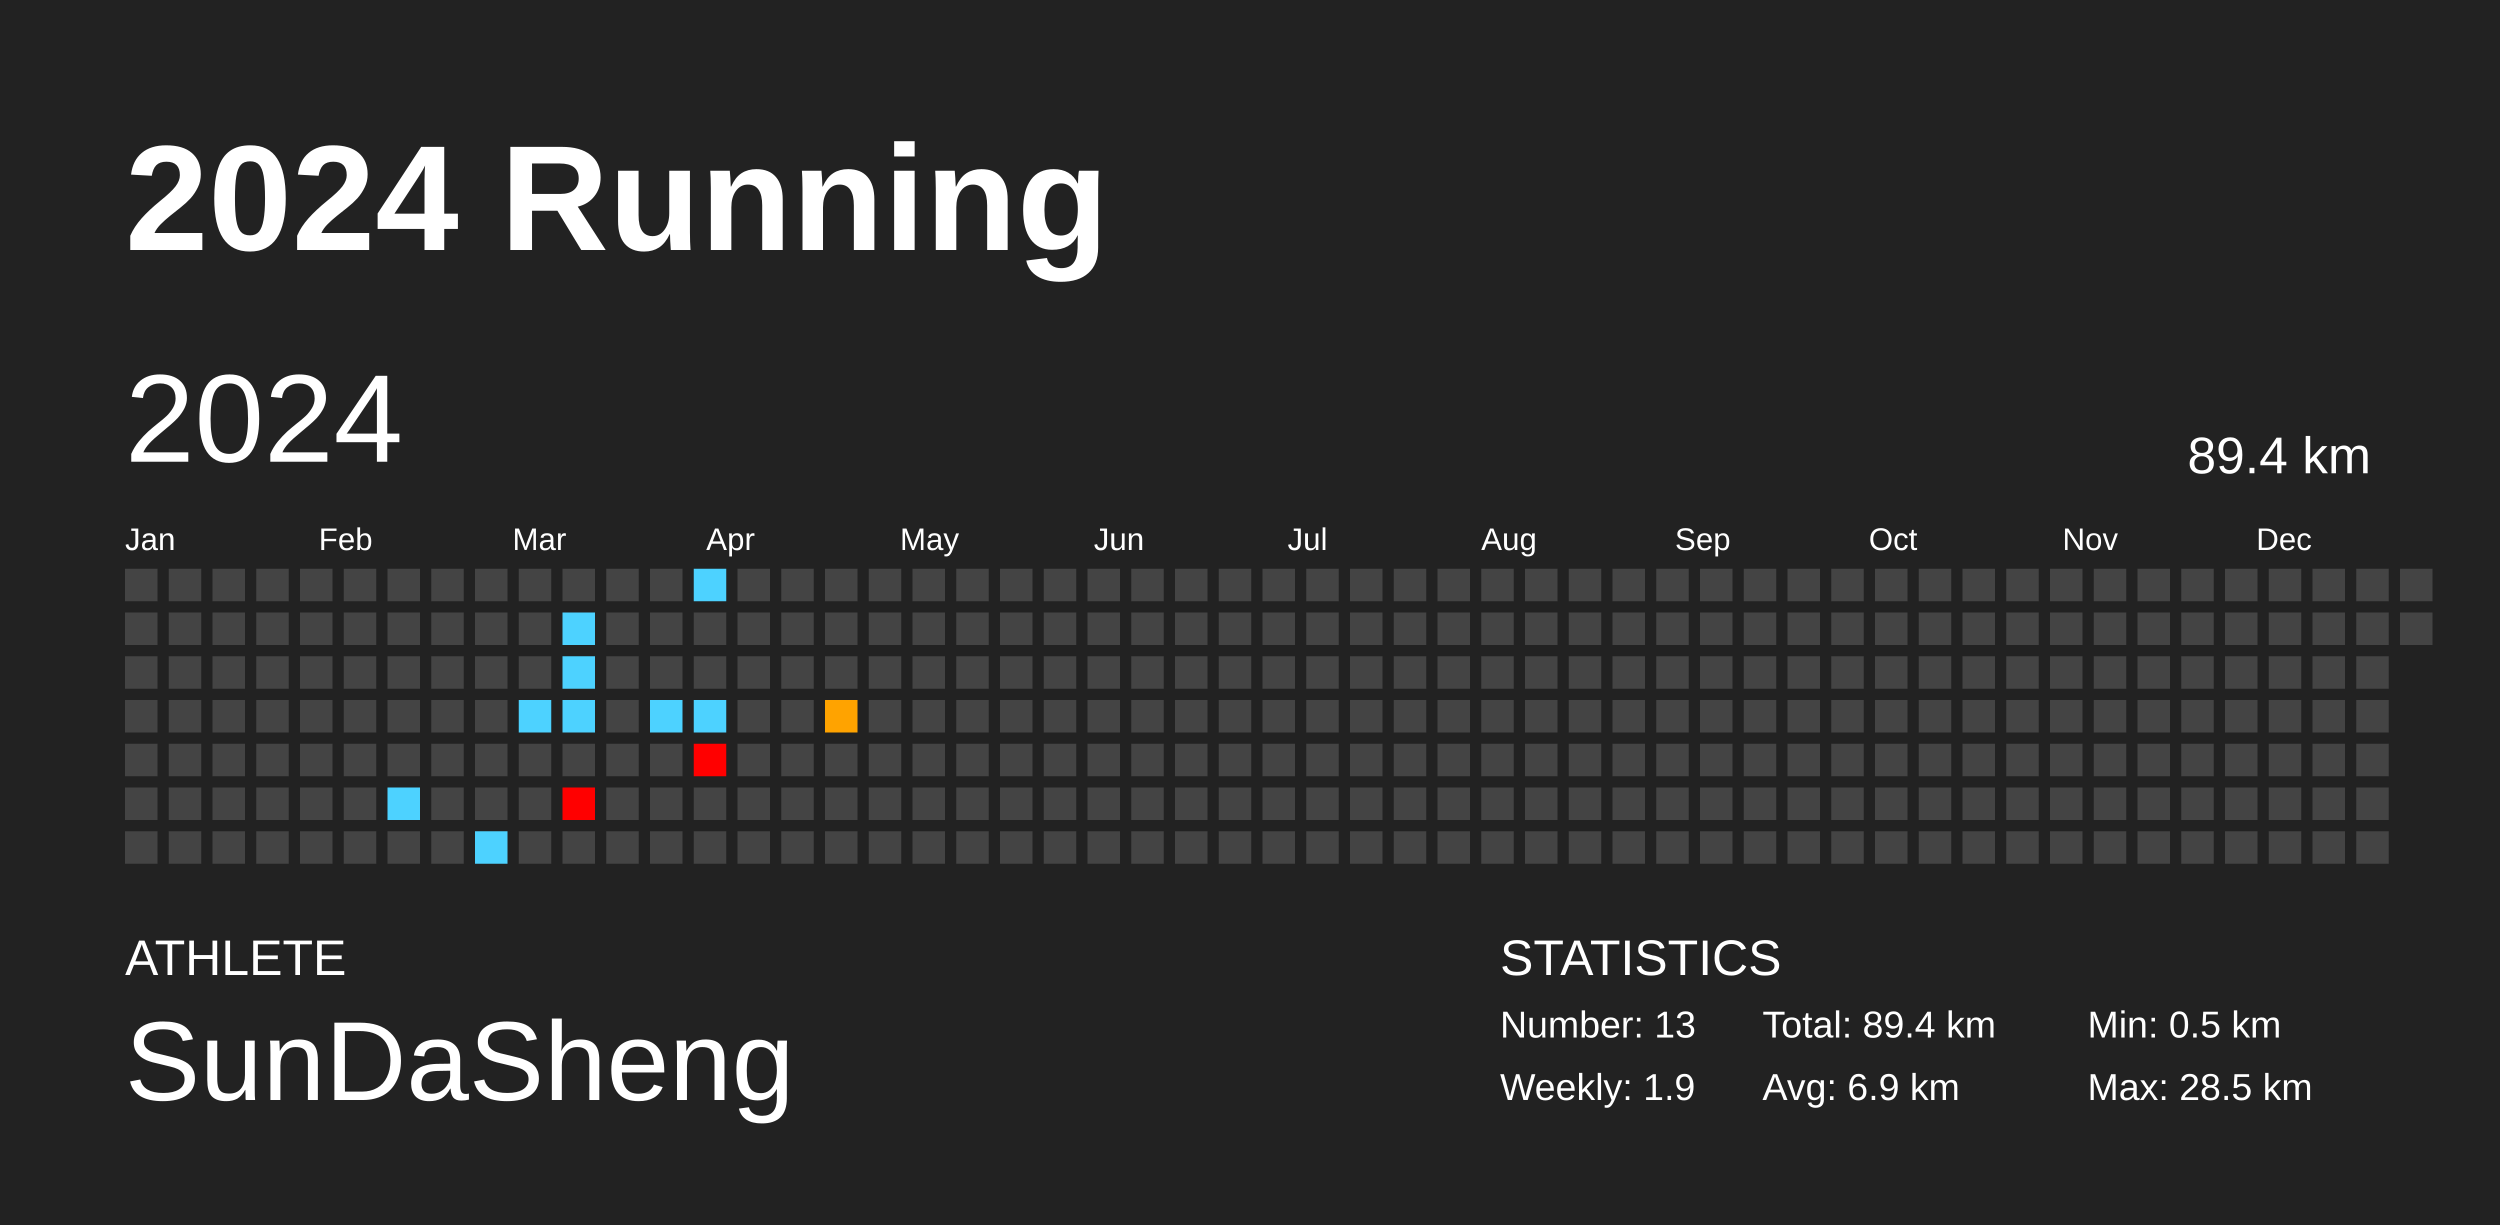
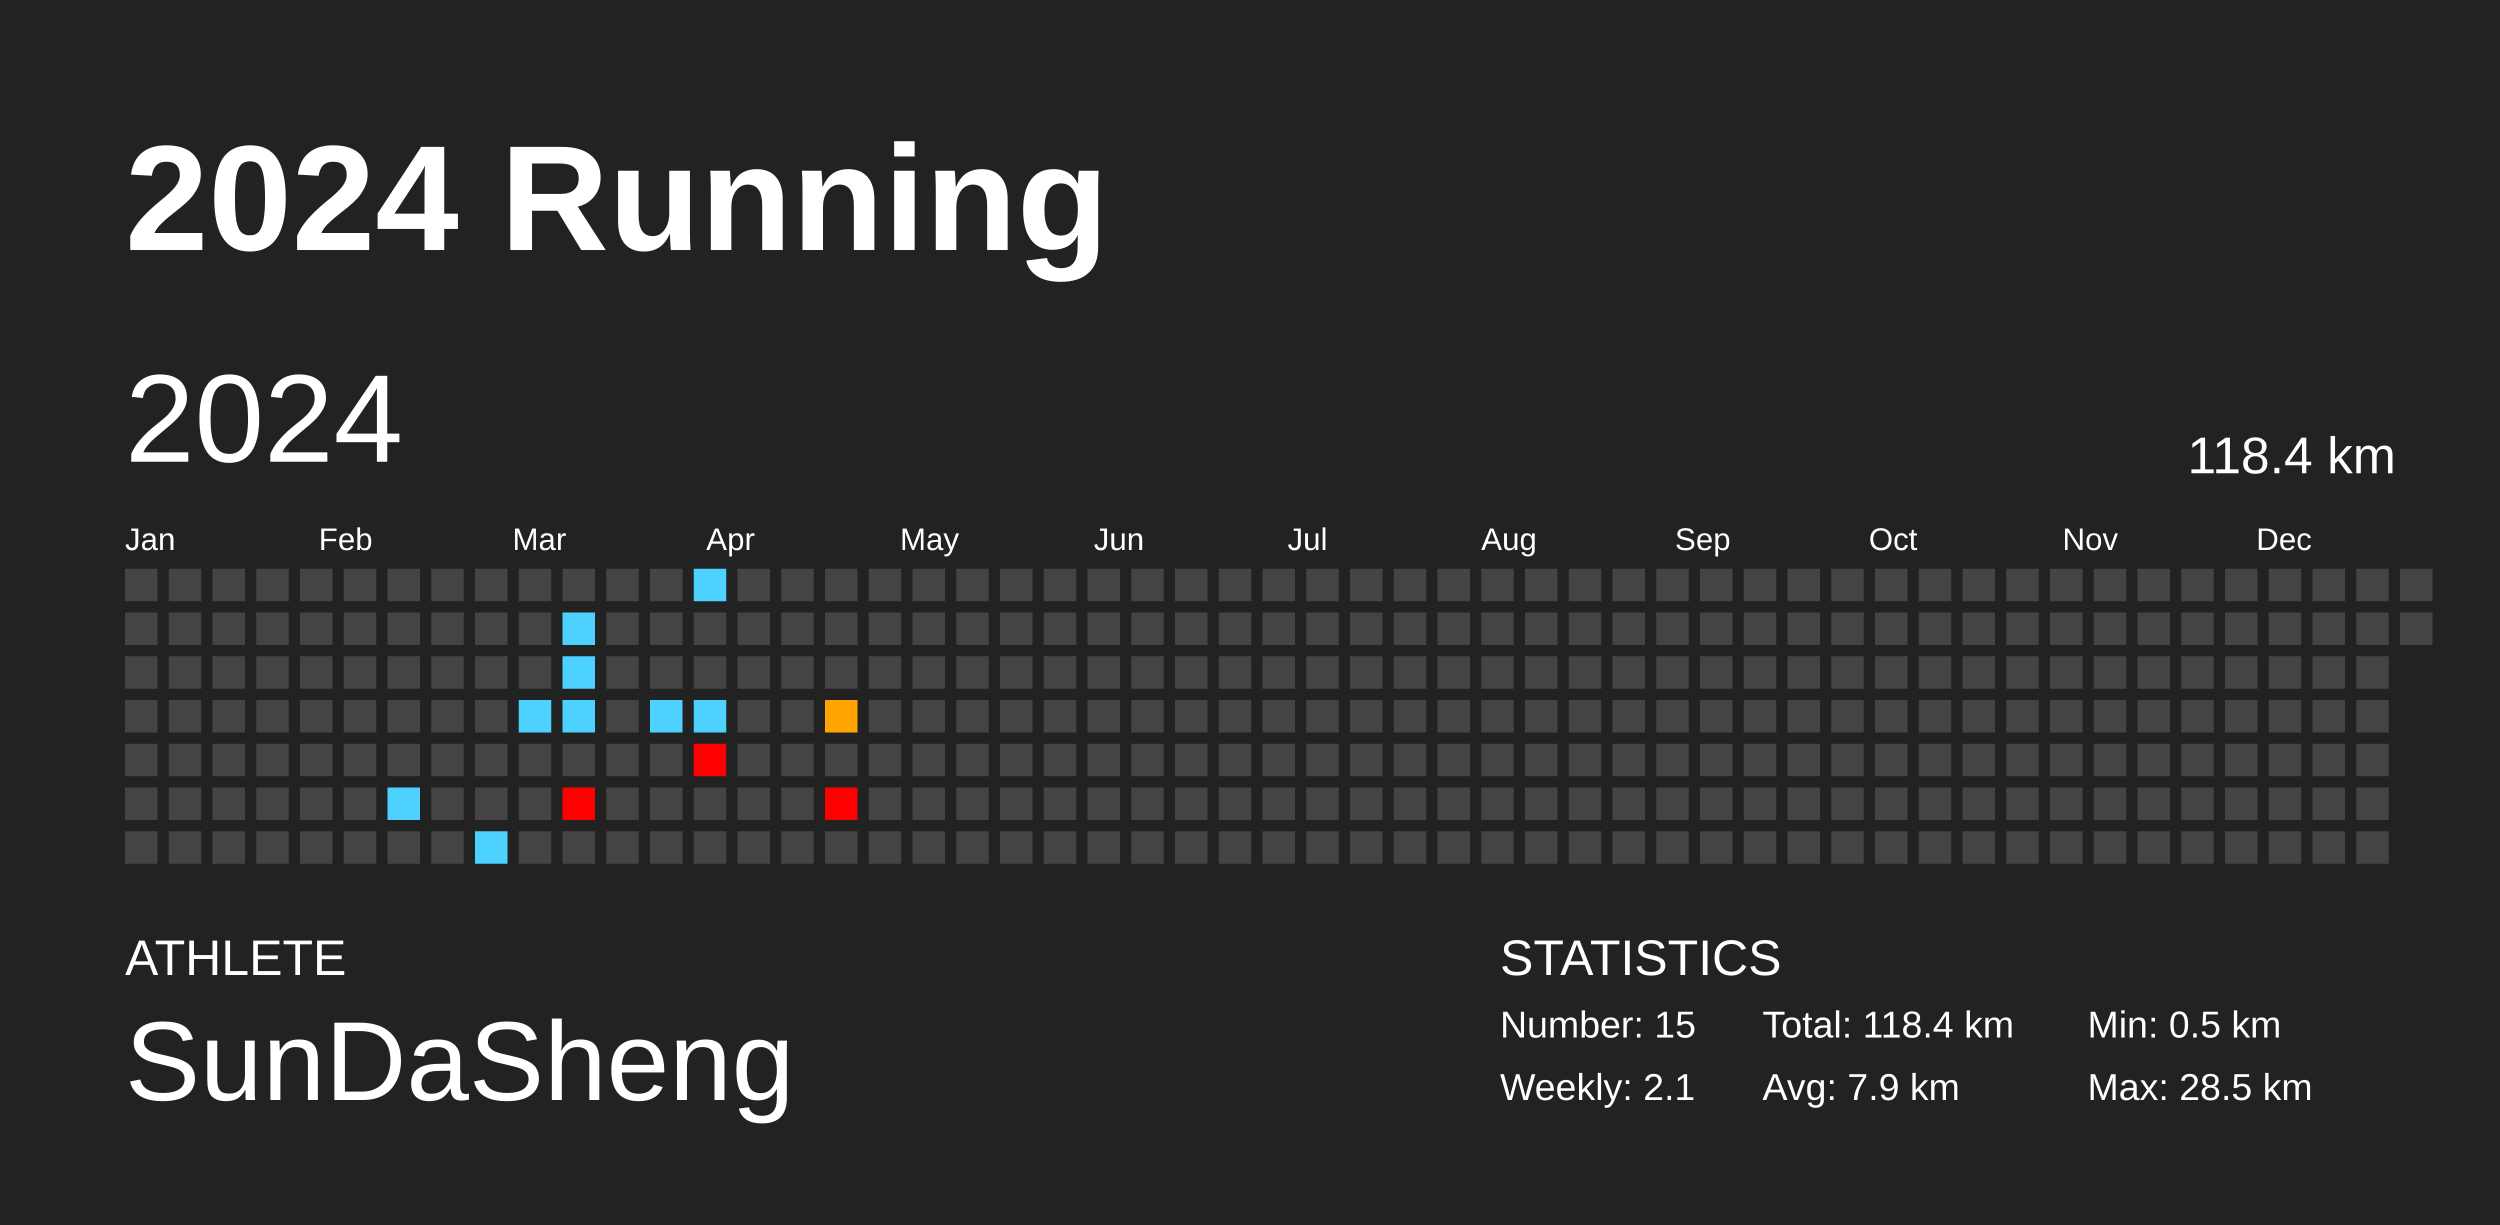
<svg xmlns="http://www.w3.org/2000/svg" baseProfile="full" height="98mm" version="1.1" viewBox="0,0,200,98" width="200mm">
  <defs />
  <rect fill="#222222" height="98" width="200" x="0" y="0" />
  <text fill="#FFFFFF" style="font-size:12px; font-family:Arial; font-weight:bold;" x="10" y="20">2024 Running</text>
  <text fill="#FFFFFF" style="font-size:4px; font-family:Arial" x="10" y="78">ATHLETE</text>
  <text fill="#FFFFFF" style="font-size:9px; font-family:Arial" x="10" y="88">SunDaSheng</text>
  <text fill="#FFFFFF" style="font-size:4px; font-family:Arial" x="120" y="78">STATISTICS</text>
-   <text fill="#FFFFFF" style="font-size:3px; font-family:Arial" x="120" y="83">Number: 13</text>
-   <text fill="#FFFFFF" style="font-size:3px; font-family:Arial" x="120" y="88">Weekly: 1.9</text>
-   <text fill="#FFFFFF" style="font-size:3px; font-family:Arial" x="141" y="83">Total: 89.4 km</text>
-   <text fill="#FFFFFF" style="font-size:3px; font-family:Arial" x="141" y="88">Avg: 6.9 km</text>
+   <text fill="#FFFFFF" style="font-size:3px; font-family:Arial" x="120" y="83">Number: 15</text>
+   <text fill="#FFFFFF" style="font-size:3px; font-family:Arial" x="120" y="88">Weekly: 2.1</text>
+   <text fill="#FFFFFF" style="font-size:3px; font-family:Arial" x="141" y="83">Total: 118.4 km</text>
+   <text fill="#FFFFFF" style="font-size:3px; font-family:Arial" x="141" y="88">Avg: 7.9 km</text>
  <text fill="#FFFFFF" style="font-size:3px; font-family:Arial" x="167" y="83">Min: 0.5 km</text>
  <text fill="#FFFFFF" style="font-size:3px; font-family:Arial" x="167" y="88">Max: 28.5 km</text>
  <text dominant-baseline="hanging" fill="#FFFFFF" style="font-size:10.0px; font-family:Arial;" x="10" y="30">2024</text>
-   <text dominant-baseline="hanging" fill="#FFFFFF" style="font-size:4.125px; font-family:Arial;" x="175" y="35">89.4 km</text>
+   <text dominant-baseline="hanging" fill="#FFFFFF" style="font-size:4.125px; font-family:Arial;" x="175" y="35">118.4 km</text>
  <text fill="#FFFFFF" style="font-size:2.5px; font-family:Arial" x="10.0" y="44">Jan</text>
  <text fill="#FFFFFF" style="font-size:2.5px; font-family:Arial" x="25.5" y="44">Feb</text>
  <text fill="#FFFFFF" style="font-size:2.5px; font-family:Arial" x="41.0" y="44">Mar</text>
  <text fill="#FFFFFF" style="font-size:2.5px; font-family:Arial" x="56.5" y="44">Apr</text>
  <text fill="#FFFFFF" style="font-size:2.5px; font-family:Arial" x="72.0" y="44">May</text>
  <text fill="#FFFFFF" style="font-size:2.5px; font-family:Arial" x="87.5" y="44">Jun</text>
  <text fill="#FFFFFF" style="font-size:2.5px; font-family:Arial" x="103.0" y="44">Jul</text>
  <text fill="#FFFFFF" style="font-size:2.5px; font-family:Arial" x="118.5" y="44">Aug</text>
  <text fill="#FFFFFF" style="font-size:2.5px; font-family:Arial" x="134.0" y="44">Sep</text>
  <text fill="#FFFFFF" style="font-size:2.5px; font-family:Arial" x="149.5" y="44">Oct</text>
  <text fill="#FFFFFF" style="font-size:2.5px; font-family:Arial" x="165.0" y="44">Nov</text>
  <text fill="#FFFFFF" style="font-size:2.5px; font-family:Arial" x="180.5" y="44">Dec</text>
  <rect fill="#444444" height="2.6" width="2.6" x="10.0" y="45.5" />
  <rect fill="#444444" height="2.6" width="2.6" x="10.0" y="49.0" />
  <rect fill="#444444" height="2.6" width="2.6" x="10.0" y="52.5" />
  <rect fill="#444444" height="2.6" width="2.6" x="10.0" y="56.0" />
  <rect fill="#444444" height="2.6" width="2.6" x="10.0" y="59.5" />
  <rect fill="#444444" height="2.6" width="2.6" x="10.0" y="63.0" />
  <rect fill="#444444" height="2.6" width="2.6" x="10.0" y="66.5" />
  <rect fill="#444444" height="2.6" width="2.6" x="13.5" y="45.5" />
  <rect fill="#444444" height="2.6" width="2.6" x="13.5" y="49.0" />
  <rect fill="#444444" height="2.6" width="2.6" x="13.5" y="52.5" />
  <rect fill="#444444" height="2.6" width="2.6" x="13.5" y="56.0" />
  <rect fill="#444444" height="2.6" width="2.6" x="13.5" y="59.5" />
  <rect fill="#444444" height="2.6" width="2.6" x="13.5" y="63.0" />
  <rect fill="#444444" height="2.6" width="2.6" x="13.5" y="66.5" />
  <rect fill="#444444" height="2.6" width="2.6" x="17.0" y="45.5" />
  <rect fill="#444444" height="2.6" width="2.6" x="17.0" y="49.0" />
  <rect fill="#444444" height="2.6" width="2.6" x="17.0" y="52.5" />
  <rect fill="#444444" height="2.6" width="2.6" x="17.0" y="56.0" />
  <rect fill="#444444" height="2.6" width="2.6" x="17.0" y="59.5" />
  <rect fill="#444444" height="2.6" width="2.6" x="17.0" y="63.0" />
  <rect fill="#444444" height="2.6" width="2.6" x="17.0" y="66.5" />
  <rect fill="#444444" height="2.6" width="2.6" x="20.5" y="45.5" />
  <rect fill="#444444" height="2.6" width="2.6" x="20.5" y="49.0" />
  <rect fill="#444444" height="2.6" width="2.6" x="20.5" y="52.5" />
  <rect fill="#444444" height="2.6" width="2.6" x="20.5" y="56.0" />
  <rect fill="#444444" height="2.6" width="2.6" x="20.5" y="59.5" />
  <rect fill="#444444" height="2.6" width="2.6" x="20.5" y="63.0" />
  <rect fill="#444444" height="2.6" width="2.6" x="20.5" y="66.5" />
  <rect fill="#444444" height="2.6" width="2.6" x="24.0" y="45.5" />
  <rect fill="#444444" height="2.6" width="2.6" x="24.0" y="49.0" />
  <rect fill="#444444" height="2.6" width="2.6" x="24.0" y="52.5" />
  <rect fill="#444444" height="2.6" width="2.6" x="24.0" y="56.0" />
  <rect fill="#444444" height="2.6" width="2.6" x="24.0" y="59.5" />
  <rect fill="#444444" height="2.6" width="2.6" x="24.0" y="63.0" />
  <rect fill="#444444" height="2.6" width="2.6" x="24.0" y="66.5" />
  <rect fill="#444444" height="2.6" width="2.6" x="27.5" y="45.5" />
  <rect fill="#444444" height="2.6" width="2.6" x="27.5" y="49.0" />
  <rect fill="#444444" height="2.6" width="2.6" x="27.5" y="52.5" />
  <rect fill="#444444" height="2.6" width="2.6" x="27.5" y="56.0" />
  <rect fill="#444444" height="2.6" width="2.6" x="27.5" y="59.5" />
  <rect fill="#444444" height="2.6" width="2.6" x="27.5" y="63.0" />
  <rect fill="#444444" height="2.6" width="2.6" x="27.5" y="66.5" />
  <rect fill="#444444" height="2.6" width="2.6" x="31.0" y="45.5" />
  <rect fill="#444444" height="2.6" width="2.6" x="31.0" y="49.0" />
  <rect fill="#444444" height="2.6" width="2.6" x="31.0" y="52.5" />
  <rect fill="#444444" height="2.6" width="2.6" x="31.0" y="56.0" />
  <rect fill="#444444" height="2.6" width="2.6" x="31.0" y="59.5" />
  <rect fill="#4dd2ff" height="2.6" width="2.6" x="31.0" y="63.0" />
  <rect fill="#444444" height="2.6" width="2.6" x="31.0" y="66.5" />
  <rect fill="#444444" height="2.6" width="2.6" x="34.5" y="45.5" />
  <rect fill="#444444" height="2.6" width="2.6" x="34.5" y="49.0" />
  <rect fill="#444444" height="2.6" width="2.6" x="34.5" y="52.5" />
  <rect fill="#444444" height="2.6" width="2.6" x="34.5" y="56.0" />
  <rect fill="#444444" height="2.6" width="2.6" x="34.5" y="59.5" />
  <rect fill="#444444" height="2.6" width="2.6" x="34.5" y="63.0" />
  <rect fill="#444444" height="2.6" width="2.6" x="34.5" y="66.5" />
  <rect fill="#444444" height="2.6" width="2.6" x="38.0" y="45.5" />
  <rect fill="#444444" height="2.6" width="2.6" x="38.0" y="49.0" />
  <rect fill="#444444" height="2.6" width="2.6" x="38.0" y="52.5" />
  <rect fill="#444444" height="2.6" width="2.6" x="38.0" y="56.0" />
  <rect fill="#444444" height="2.6" width="2.6" x="38.0" y="59.5" />
  <rect fill="#444444" height="2.6" width="2.6" x="38.0" y="63.0" />
  <rect fill="#4dd2ff" height="2.6" width="2.6" x="38.0" y="66.5" />
  <rect fill="#444444" height="2.6" width="2.6" x="41.5" y="45.5" />
  <rect fill="#444444" height="2.6" width="2.6" x="41.5" y="49.0" />
  <rect fill="#444444" height="2.6" width="2.6" x="41.5" y="52.5" />
  <rect fill="#4dd2ff" height="2.6" width="2.6" x="41.5" y="56.0" />
  <rect fill="#444444" height="2.6" width="2.6" x="41.5" y="59.5" />
  <rect fill="#444444" height="2.6" width="2.6" x="41.5" y="63.0" />
  <rect fill="#444444" height="2.6" width="2.6" x="41.5" y="66.5" />
  <rect fill="#444444" height="2.6" width="2.6" x="45.0" y="45.5" />
  <rect fill="#4dd2ff" height="2.6" width="2.6" x="45.0" y="49.0" />
  <rect fill="#4dd2ff" height="2.6" width="2.6" x="45.0" y="52.5" />
  <rect fill="#4dd2ff" height="2.6" width="2.6" x="45.0" y="56.0" />
  <rect fill="#444444" height="2.6" width="2.6" x="45.0" y="59.5" />
  <rect fill="red" height="2.6" width="2.6" x="45.0" y="63.0" />
  <rect fill="#444444" height="2.6" width="2.6" x="45.0" y="66.5" />
  <rect fill="#444444" height="2.6" width="2.6" x="48.5" y="45.5" />
  <rect fill="#444444" height="2.6" width="2.6" x="48.5" y="49.0" />
  <rect fill="#444444" height="2.6" width="2.6" x="48.5" y="52.5" />
  <rect fill="#444444" height="2.6" width="2.6" x="48.5" y="56.0" />
  <rect fill="#444444" height="2.6" width="2.6" x="48.5" y="59.5" />
  <rect fill="#444444" height="2.6" width="2.6" x="48.5" y="63.0" />
  <rect fill="#444444" height="2.6" width="2.6" x="48.5" y="66.5" />
  <rect fill="#444444" height="2.6" width="2.6" x="52.0" y="45.5" />
  <rect fill="#444444" height="2.6" width="2.6" x="52.0" y="49.0" />
  <rect fill="#444444" height="2.6" width="2.6" x="52.0" y="52.5" />
  <rect fill="#4dd2ff" height="2.6" width="2.6" x="52.0" y="56.0" />
  <rect fill="#444444" height="2.6" width="2.6" x="52.0" y="59.5" />
  <rect fill="#444444" height="2.6" width="2.6" x="52.0" y="63.0" />
  <rect fill="#444444" height="2.6" width="2.6" x="52.0" y="66.5" />
  <rect fill="#4dd2ff" height="2.6" width="2.6" x="55.5" y="45.5" />
  <rect fill="#444444" height="2.6" width="2.6" x="55.5" y="49.0" />
  <rect fill="#444444" height="2.6" width="2.6" x="55.5" y="52.5" />
  <rect fill="#4dd2ff" height="2.6" width="2.6" x="55.5" y="56.0" />
  <rect fill="red" height="2.6" width="2.6" x="55.5" y="59.5" />
  <rect fill="#444444" height="2.6" width="2.6" x="55.5" y="63.0" />
  <rect fill="#444444" height="2.6" width="2.6" x="55.5" y="66.5" />
  <rect fill="#444444" height="2.6" width="2.6" x="59.0" y="45.5" />
  <rect fill="#444444" height="2.6" width="2.6" x="59.0" y="49.0" />
  <rect fill="#444444" height="2.6" width="2.6" x="59.0" y="52.5" />
  <rect fill="#444444" height="2.6" width="2.6" x="59.0" y="56.0" />
  <rect fill="#444444" height="2.6" width="2.6" x="59.0" y="59.5" />
  <rect fill="#444444" height="2.6" width="2.6" x="59.0" y="63.0" />
  <rect fill="#444444" height="2.6" width="2.6" x="59.0" y="66.5" />
  <rect fill="#444444" height="2.6" width="2.6" x="62.5" y="45.5" />
  <rect fill="#444444" height="2.6" width="2.6" x="62.5" y="49.0" />
  <rect fill="#444444" height="2.6" width="2.6" x="62.5" y="52.5" />
  <rect fill="#444444" height="2.6" width="2.6" x="62.5" y="56.0" />
  <rect fill="#444444" height="2.6" width="2.6" x="62.5" y="59.5" />
  <rect fill="#444444" height="2.6" width="2.6" x="62.5" y="63.0" />
  <rect fill="#444444" height="2.6" width="2.6" x="62.5" y="66.5" />
  <rect fill="#444444" height="2.6" width="2.6" x="66.0" y="45.5" />
  <rect fill="#444444" height="2.6" width="2.6" x="66.0" y="49.0" />
  <rect fill="#444444" height="2.6" width="2.6" x="66.0" y="52.5" />
-   <rect fill="#ffa300" height="2.6" width="2.6" x="66.0" y="56.0" />
+   <rect fill="#ffa400" height="2.6" width="2.6" x="66.0" y="56.0" />
  <rect fill="#444444" height="2.6" width="2.6" x="66.0" y="59.5" />
-   <rect fill="#444444" height="2.6" width="2.6" x="66.0" y="63.0" />
+   <rect fill="red" height="2.6" width="2.6" x="66.0" y="63.0" />
  <rect fill="#444444" height="2.6" width="2.6" x="66.0" y="66.5" />
  <rect fill="#444444" height="2.6" width="2.6" x="69.5" y="45.5" />
  <rect fill="#444444" height="2.6" width="2.6" x="69.5" y="49.0" />
  <rect fill="#444444" height="2.6" width="2.6" x="69.5" y="52.5" />
  <rect fill="#444444" height="2.6" width="2.6" x="69.5" y="56.0" />
  <rect fill="#444444" height="2.6" width="2.6" x="69.5" y="59.5" />
  <rect fill="#444444" height="2.6" width="2.6" x="69.5" y="63.0" />
  <rect fill="#444444" height="2.6" width="2.6" x="69.5" y="66.5" />
  <rect fill="#444444" height="2.6" width="2.6" x="73.0" y="45.5" />
  <rect fill="#444444" height="2.6" width="2.6" x="73.0" y="49.0" />
  <rect fill="#444444" height="2.6" width="2.6" x="73.0" y="52.5" />
  <rect fill="#444444" height="2.6" width="2.6" x="73.0" y="56.0" />
  <rect fill="#444444" height="2.6" width="2.6" x="73.0" y="59.5" />
  <rect fill="#444444" height="2.6" width="2.6" x="73.0" y="63.0" />
  <rect fill="#444444" height="2.6" width="2.6" x="73.0" y="66.5" />
  <rect fill="#444444" height="2.6" width="2.6" x="76.5" y="45.5" />
  <rect fill="#444444" height="2.6" width="2.6" x="76.5" y="49.0" />
  <rect fill="#444444" height="2.6" width="2.6" x="76.5" y="52.5" />
  <rect fill="#444444" height="2.6" width="2.6" x="76.5" y="56.0" />
  <rect fill="#444444" height="2.6" width="2.6" x="76.5" y="59.5" />
  <rect fill="#444444" height="2.6" width="2.6" x="76.5" y="63.0" />
  <rect fill="#444444" height="2.6" width="2.6" x="76.5" y="66.5" />
  <rect fill="#444444" height="2.6" width="2.6" x="80.0" y="45.5" />
  <rect fill="#444444" height="2.6" width="2.6" x="80.0" y="49.0" />
  <rect fill="#444444" height="2.6" width="2.6" x="80.0" y="52.5" />
  <rect fill="#444444" height="2.6" width="2.6" x="80.0" y="56.0" />
  <rect fill="#444444" height="2.6" width="2.6" x="80.0" y="59.5" />
  <rect fill="#444444" height="2.6" width="2.6" x="80.0" y="63.0" />
  <rect fill="#444444" height="2.6" width="2.6" x="80.0" y="66.5" />
  <rect fill="#444444" height="2.6" width="2.6" x="83.5" y="45.5" />
  <rect fill="#444444" height="2.6" width="2.6" x="83.5" y="49.0" />
  <rect fill="#444444" height="2.6" width="2.6" x="83.5" y="52.5" />
  <rect fill="#444444" height="2.6" width="2.6" x="83.5" y="56.0" />
  <rect fill="#444444" height="2.6" width="2.6" x="83.5" y="59.5" />
  <rect fill="#444444" height="2.6" width="2.6" x="83.5" y="63.0" />
  <rect fill="#444444" height="2.6" width="2.6" x="83.5" y="66.5" />
  <rect fill="#444444" height="2.6" width="2.6" x="87.0" y="45.5" />
  <rect fill="#444444" height="2.6" width="2.6" x="87.0" y="49.0" />
  <rect fill="#444444" height="2.6" width="2.6" x="87.0" y="52.5" />
  <rect fill="#444444" height="2.6" width="2.6" x="87.0" y="56.0" />
  <rect fill="#444444" height="2.6" width="2.6" x="87.0" y="59.5" />
  <rect fill="#444444" height="2.6" width="2.6" x="87.0" y="63.0" />
  <rect fill="#444444" height="2.6" width="2.6" x="87.0" y="66.5" />
  <rect fill="#444444" height="2.6" width="2.6" x="90.5" y="45.5" />
  <rect fill="#444444" height="2.6" width="2.6" x="90.5" y="49.0" />
  <rect fill="#444444" height="2.6" width="2.6" x="90.5" y="52.5" />
  <rect fill="#444444" height="2.6" width="2.6" x="90.5" y="56.0" />
  <rect fill="#444444" height="2.6" width="2.6" x="90.5" y="59.5" />
  <rect fill="#444444" height="2.6" width="2.6" x="90.5" y="63.0" />
  <rect fill="#444444" height="2.6" width="2.6" x="90.5" y="66.5" />
  <rect fill="#444444" height="2.6" width="2.6" x="94.0" y="45.5" />
  <rect fill="#444444" height="2.6" width="2.6" x="94.0" y="49.0" />
  <rect fill="#444444" height="2.6" width="2.6" x="94.0" y="52.5" />
  <rect fill="#444444" height="2.6" width="2.6" x="94.0" y="56.0" />
  <rect fill="#444444" height="2.6" width="2.6" x="94.0" y="59.5" />
  <rect fill="#444444" height="2.6" width="2.6" x="94.0" y="63.0" />
  <rect fill="#444444" height="2.6" width="2.6" x="94.0" y="66.5" />
  <rect fill="#444444" height="2.6" width="2.6" x="97.5" y="45.5" />
  <rect fill="#444444" height="2.6" width="2.6" x="97.5" y="49.0" />
  <rect fill="#444444" height="2.6" width="2.6" x="97.5" y="52.5" />
  <rect fill="#444444" height="2.6" width="2.6" x="97.5" y="56.0" />
  <rect fill="#444444" height="2.6" width="2.6" x="97.5" y="59.5" />
  <rect fill="#444444" height="2.6" width="2.6" x="97.5" y="63.0" />
  <rect fill="#444444" height="2.6" width="2.6" x="97.5" y="66.5" />
  <rect fill="#444444" height="2.6" width="2.6" x="101.0" y="45.5" />
  <rect fill="#444444" height="2.6" width="2.6" x="101.0" y="49.0" />
  <rect fill="#444444" height="2.6" width="2.6" x="101.0" y="52.5" />
  <rect fill="#444444" height="2.6" width="2.6" x="101.0" y="56.0" />
  <rect fill="#444444" height="2.6" width="2.6" x="101.0" y="59.5" />
  <rect fill="#444444" height="2.6" width="2.6" x="101.0" y="63.0" />
  <rect fill="#444444" height="2.6" width="2.6" x="101.0" y="66.5" />
  <rect fill="#444444" height="2.6" width="2.6" x="104.5" y="45.5" />
  <rect fill="#444444" height="2.6" width="2.6" x="104.5" y="49.0" />
  <rect fill="#444444" height="2.6" width="2.6" x="104.5" y="52.5" />
  <rect fill="#444444" height="2.6" width="2.6" x="104.5" y="56.0" />
  <rect fill="#444444" height="2.6" width="2.6" x="104.5" y="59.5" />
  <rect fill="#444444" height="2.6" width="2.6" x="104.5" y="63.0" />
  <rect fill="#444444" height="2.6" width="2.6" x="104.5" y="66.5" />
  <rect fill="#444444" height="2.6" width="2.6" x="108.0" y="45.5" />
  <rect fill="#444444" height="2.6" width="2.6" x="108.0" y="49.0" />
  <rect fill="#444444" height="2.6" width="2.6" x="108.0" y="52.5" />
  <rect fill="#444444" height="2.6" width="2.6" x="108.0" y="56.0" />
  <rect fill="#444444" height="2.6" width="2.6" x="108.0" y="59.5" />
  <rect fill="#444444" height="2.6" width="2.6" x="108.0" y="63.0" />
  <rect fill="#444444" height="2.6" width="2.6" x="108.0" y="66.5" />
  <rect fill="#444444" height="2.6" width="2.6" x="111.5" y="45.5" />
  <rect fill="#444444" height="2.6" width="2.6" x="111.5" y="49.0" />
  <rect fill="#444444" height="2.6" width="2.6" x="111.5" y="52.5" />
  <rect fill="#444444" height="2.6" width="2.6" x="111.5" y="56.0" />
  <rect fill="#444444" height="2.6" width="2.6" x="111.5" y="59.5" />
  <rect fill="#444444" height="2.6" width="2.6" x="111.5" y="63.0" />
  <rect fill="#444444" height="2.6" width="2.6" x="111.5" y="66.5" />
  <rect fill="#444444" height="2.6" width="2.6" x="115.0" y="45.5" />
  <rect fill="#444444" height="2.6" width="2.6" x="115.0" y="49.0" />
  <rect fill="#444444" height="2.6" width="2.6" x="115.0" y="52.5" />
  <rect fill="#444444" height="2.6" width="2.6" x="115.0" y="56.0" />
  <rect fill="#444444" height="2.6" width="2.6" x="115.0" y="59.5" />
  <rect fill="#444444" height="2.6" width="2.6" x="115.0" y="63.0" />
  <rect fill="#444444" height="2.6" width="2.6" x="115.0" y="66.5" />
  <rect fill="#444444" height="2.6" width="2.6" x="118.5" y="45.5" />
  <rect fill="#444444" height="2.6" width="2.6" x="118.5" y="49.0" />
  <rect fill="#444444" height="2.6" width="2.6" x="118.5" y="52.5" />
  <rect fill="#444444" height="2.6" width="2.6" x="118.5" y="56.0" />
  <rect fill="#444444" height="2.6" width="2.6" x="118.5" y="59.5" />
  <rect fill="#444444" height="2.6" width="2.6" x="118.5" y="63.0" />
  <rect fill="#444444" height="2.6" width="2.6" x="118.5" y="66.5" />
  <rect fill="#444444" height="2.6" width="2.6" x="122.0" y="45.5" />
  <rect fill="#444444" height="2.6" width="2.6" x="122.0" y="49.0" />
  <rect fill="#444444" height="2.6" width="2.6" x="122.0" y="52.5" />
  <rect fill="#444444" height="2.6" width="2.6" x="122.0" y="56.0" />
  <rect fill="#444444" height="2.6" width="2.6" x="122.0" y="59.5" />
  <rect fill="#444444" height="2.6" width="2.6" x="122.0" y="63.0" />
  <rect fill="#444444" height="2.6" width="2.6" x="122.0" y="66.5" />
  <rect fill="#444444" height="2.6" width="2.6" x="125.5" y="45.5" />
  <rect fill="#444444" height="2.6" width="2.6" x="125.5" y="49.0" />
  <rect fill="#444444" height="2.6" width="2.6" x="125.5" y="52.5" />
  <rect fill="#444444" height="2.6" width="2.6" x="125.5" y="56.0" />
  <rect fill="#444444" height="2.6" width="2.6" x="125.5" y="59.5" />
  <rect fill="#444444" height="2.6" width="2.6" x="125.5" y="63.0" />
  <rect fill="#444444" height="2.6" width="2.6" x="125.5" y="66.5" />
  <rect fill="#444444" height="2.6" width="2.6" x="129.0" y="45.5" />
  <rect fill="#444444" height="2.6" width="2.6" x="129.0" y="49.0" />
  <rect fill="#444444" height="2.6" width="2.6" x="129.0" y="52.5" />
  <rect fill="#444444" height="2.6" width="2.6" x="129.0" y="56.0" />
  <rect fill="#444444" height="2.6" width="2.6" x="129.0" y="59.5" />
  <rect fill="#444444" height="2.6" width="2.6" x="129.0" y="63.0" />
  <rect fill="#444444" height="2.6" width="2.6" x="129.0" y="66.5" />
  <rect fill="#444444" height="2.6" width="2.6" x="132.5" y="45.5" />
  <rect fill="#444444" height="2.6" width="2.6" x="132.5" y="49.0" />
  <rect fill="#444444" height="2.6" width="2.6" x="132.5" y="52.5" />
  <rect fill="#444444" height="2.6" width="2.6" x="132.5" y="56.0" />
  <rect fill="#444444" height="2.6" width="2.6" x="132.5" y="59.5" />
  <rect fill="#444444" height="2.6" width="2.6" x="132.5" y="63.0" />
  <rect fill="#444444" height="2.6" width="2.6" x="132.5" y="66.5" />
  <rect fill="#444444" height="2.6" width="2.6" x="136.0" y="45.5" />
  <rect fill="#444444" height="2.6" width="2.6" x="136.0" y="49.0" />
  <rect fill="#444444" height="2.6" width="2.6" x="136.0" y="52.5" />
  <rect fill="#444444" height="2.6" width="2.6" x="136.0" y="56.0" />
  <rect fill="#444444" height="2.6" width="2.6" x="136.0" y="59.5" />
  <rect fill="#444444" height="2.6" width="2.6" x="136.0" y="63.0" />
  <rect fill="#444444" height="2.6" width="2.6" x="136.0" y="66.5" />
  <rect fill="#444444" height="2.6" width="2.6" x="139.5" y="45.5" />
  <rect fill="#444444" height="2.6" width="2.6" x="139.5" y="49.0" />
  <rect fill="#444444" height="2.6" width="2.6" x="139.5" y="52.5" />
  <rect fill="#444444" height="2.6" width="2.6" x="139.5" y="56.0" />
  <rect fill="#444444" height="2.6" width="2.6" x="139.5" y="59.5" />
  <rect fill="#444444" height="2.6" width="2.6" x="139.5" y="63.0" />
  <rect fill="#444444" height="2.6" width="2.6" x="139.5" y="66.5" />
  <rect fill="#444444" height="2.6" width="2.6" x="143.0" y="45.5" />
  <rect fill="#444444" height="2.6" width="2.6" x="143.0" y="49.0" />
  <rect fill="#444444" height="2.6" width="2.6" x="143.0" y="52.5" />
  <rect fill="#444444" height="2.6" width="2.6" x="143.0" y="56.0" />
  <rect fill="#444444" height="2.6" width="2.6" x="143.0" y="59.5" />
  <rect fill="#444444" height="2.6" width="2.6" x="143.0" y="63.0" />
  <rect fill="#444444" height="2.6" width="2.6" x="143.0" y="66.5" />
  <rect fill="#444444" height="2.6" width="2.6" x="146.5" y="45.5" />
  <rect fill="#444444" height="2.6" width="2.6" x="146.5" y="49.0" />
  <rect fill="#444444" height="2.6" width="2.6" x="146.5" y="52.5" />
  <rect fill="#444444" height="2.6" width="2.6" x="146.5" y="56.0" />
  <rect fill="#444444" height="2.6" width="2.6" x="146.5" y="59.5" />
  <rect fill="#444444" height="2.6" width="2.6" x="146.5" y="63.0" />
  <rect fill="#444444" height="2.6" width="2.6" x="146.5" y="66.5" />
  <rect fill="#444444" height="2.6" width="2.6" x="150.0" y="45.5" />
  <rect fill="#444444" height="2.6" width="2.6" x="150.0" y="49.0" />
  <rect fill="#444444" height="2.6" width="2.6" x="150.0" y="52.5" />
  <rect fill="#444444" height="2.6" width="2.6" x="150.0" y="56.0" />
  <rect fill="#444444" height="2.6" width="2.6" x="150.0" y="59.5" />
  <rect fill="#444444" height="2.6" width="2.6" x="150.0" y="63.0" />
  <rect fill="#444444" height="2.6" width="2.6" x="150.0" y="66.5" />
  <rect fill="#444444" height="2.6" width="2.6" x="153.5" y="45.5" />
  <rect fill="#444444" height="2.6" width="2.6" x="153.5" y="49.0" />
  <rect fill="#444444" height="2.6" width="2.6" x="153.5" y="52.5" />
  <rect fill="#444444" height="2.6" width="2.6" x="153.5" y="56.0" />
  <rect fill="#444444" height="2.6" width="2.6" x="153.5" y="59.5" />
  <rect fill="#444444" height="2.6" width="2.6" x="153.5" y="63.0" />
  <rect fill="#444444" height="2.6" width="2.6" x="153.5" y="66.5" />
  <rect fill="#444444" height="2.6" width="2.6" x="157.0" y="45.5" />
  <rect fill="#444444" height="2.6" width="2.6" x="157.0" y="49.0" />
  <rect fill="#444444" height="2.6" width="2.6" x="157.0" y="52.5" />
  <rect fill="#444444" height="2.6" width="2.6" x="157.0" y="56.0" />
  <rect fill="#444444" height="2.6" width="2.6" x="157.0" y="59.5" />
  <rect fill="#444444" height="2.6" width="2.6" x="157.0" y="63.0" />
  <rect fill="#444444" height="2.6" width="2.6" x="157.0" y="66.5" />
  <rect fill="#444444" height="2.6" width="2.6" x="160.5" y="45.5" />
  <rect fill="#444444" height="2.6" width="2.6" x="160.5" y="49.0" />
  <rect fill="#444444" height="2.6" width="2.6" x="160.5" y="52.5" />
  <rect fill="#444444" height="2.6" width="2.6" x="160.5" y="56.0" />
  <rect fill="#444444" height="2.6" width="2.6" x="160.5" y="59.5" />
  <rect fill="#444444" height="2.6" width="2.6" x="160.5" y="63.0" />
  <rect fill="#444444" height="2.6" width="2.6" x="160.5" y="66.5" />
  <rect fill="#444444" height="2.6" width="2.6" x="164.0" y="45.5" />
  <rect fill="#444444" height="2.6" width="2.6" x="164.0" y="49.0" />
  <rect fill="#444444" height="2.6" width="2.6" x="164.0" y="52.5" />
  <rect fill="#444444" height="2.6" width="2.6" x="164.0" y="56.0" />
  <rect fill="#444444" height="2.6" width="2.6" x="164.0" y="59.5" />
  <rect fill="#444444" height="2.6" width="2.6" x="164.0" y="63.0" />
  <rect fill="#444444" height="2.6" width="2.6" x="164.0" y="66.5" />
  <rect fill="#444444" height="2.6" width="2.6" x="167.5" y="45.5" />
  <rect fill="#444444" height="2.6" width="2.6" x="167.5" y="49.0" />
  <rect fill="#444444" height="2.6" width="2.6" x="167.5" y="52.5" />
  <rect fill="#444444" height="2.6" width="2.6" x="167.5" y="56.0" />
  <rect fill="#444444" height="2.6" width="2.6" x="167.5" y="59.5" />
  <rect fill="#444444" height="2.6" width="2.6" x="167.5" y="63.0" />
  <rect fill="#444444" height="2.6" width="2.6" x="167.5" y="66.5" />
  <rect fill="#444444" height="2.6" width="2.6" x="171.0" y="45.5" />
  <rect fill="#444444" height="2.6" width="2.6" x="171.0" y="49.0" />
  <rect fill="#444444" height="2.6" width="2.6" x="171.0" y="52.5" />
  <rect fill="#444444" height="2.6" width="2.6" x="171.0" y="56.0" />
  <rect fill="#444444" height="2.6" width="2.6" x="171.0" y="59.5" />
  <rect fill="#444444" height="2.6" width="2.6" x="171.0" y="63.0" />
  <rect fill="#444444" height="2.6" width="2.6" x="171.0" y="66.5" />
  <rect fill="#444444" height="2.6" width="2.6" x="174.5" y="45.5" />
  <rect fill="#444444" height="2.6" width="2.6" x="174.5" y="49.0" />
  <rect fill="#444444" height="2.6" width="2.6" x="174.5" y="52.5" />
  <rect fill="#444444" height="2.6" width="2.6" x="174.5" y="56.0" />
  <rect fill="#444444" height="2.6" width="2.6" x="174.5" y="59.5" />
  <rect fill="#444444" height="2.6" width="2.6" x="174.5" y="63.0" />
  <rect fill="#444444" height="2.6" width="2.6" x="174.5" y="66.5" />
  <rect fill="#444444" height="2.6" width="2.6" x="178.0" y="45.5" />
  <rect fill="#444444" height="2.6" width="2.6" x="178.0" y="49.0" />
  <rect fill="#444444" height="2.6" width="2.6" x="178.0" y="52.5" />
  <rect fill="#444444" height="2.6" width="2.6" x="178.0" y="56.0" />
  <rect fill="#444444" height="2.6" width="2.6" x="178.0" y="59.5" />
  <rect fill="#444444" height="2.6" width="2.6" x="178.0" y="63.0" />
  <rect fill="#444444" height="2.6" width="2.6" x="178.0" y="66.5" />
  <rect fill="#444444" height="2.6" width="2.6" x="181.5" y="45.5" />
  <rect fill="#444444" height="2.6" width="2.6" x="181.5" y="49.0" />
  <rect fill="#444444" height="2.6" width="2.6" x="181.5" y="52.5" />
  <rect fill="#444444" height="2.6" width="2.6" x="181.5" y="56.0" />
  <rect fill="#444444" height="2.6" width="2.6" x="181.5" y="59.5" />
  <rect fill="#444444" height="2.6" width="2.6" x="181.5" y="63.0" />
  <rect fill="#444444" height="2.6" width="2.6" x="181.5" y="66.5" />
  <rect fill="#444444" height="2.6" width="2.6" x="185.0" y="45.5" />
  <rect fill="#444444" height="2.6" width="2.6" x="185.0" y="49.0" />
  <rect fill="#444444" height="2.6" width="2.6" x="185.0" y="52.5" />
  <rect fill="#444444" height="2.6" width="2.6" x="185.0" y="56.0" />
  <rect fill="#444444" height="2.6" width="2.6" x="185.0" y="59.5" />
  <rect fill="#444444" height="2.6" width="2.6" x="185.0" y="63.0" />
  <rect fill="#444444" height="2.6" width="2.6" x="185.0" y="66.5" />
  <rect fill="#444444" height="2.6" width="2.6" x="188.5" y="45.5" />
  <rect fill="#444444" height="2.6" width="2.6" x="188.5" y="49.0" />
  <rect fill="#444444" height="2.6" width="2.6" x="188.5" y="52.5" />
  <rect fill="#444444" height="2.6" width="2.6" x="188.5" y="56.0" />
  <rect fill="#444444" height="2.6" width="2.6" x="188.5" y="59.5" />
  <rect fill="#444444" height="2.6" width="2.6" x="188.5" y="63.0" />
  <rect fill="#444444" height="2.6" width="2.6" x="188.5" y="66.5" />
  <rect fill="#444444" height="2.6" width="2.6" x="192.0" y="45.5" />
  <rect fill="#444444" height="2.6" width="2.6" x="192.0" y="49.0" />
</svg>
